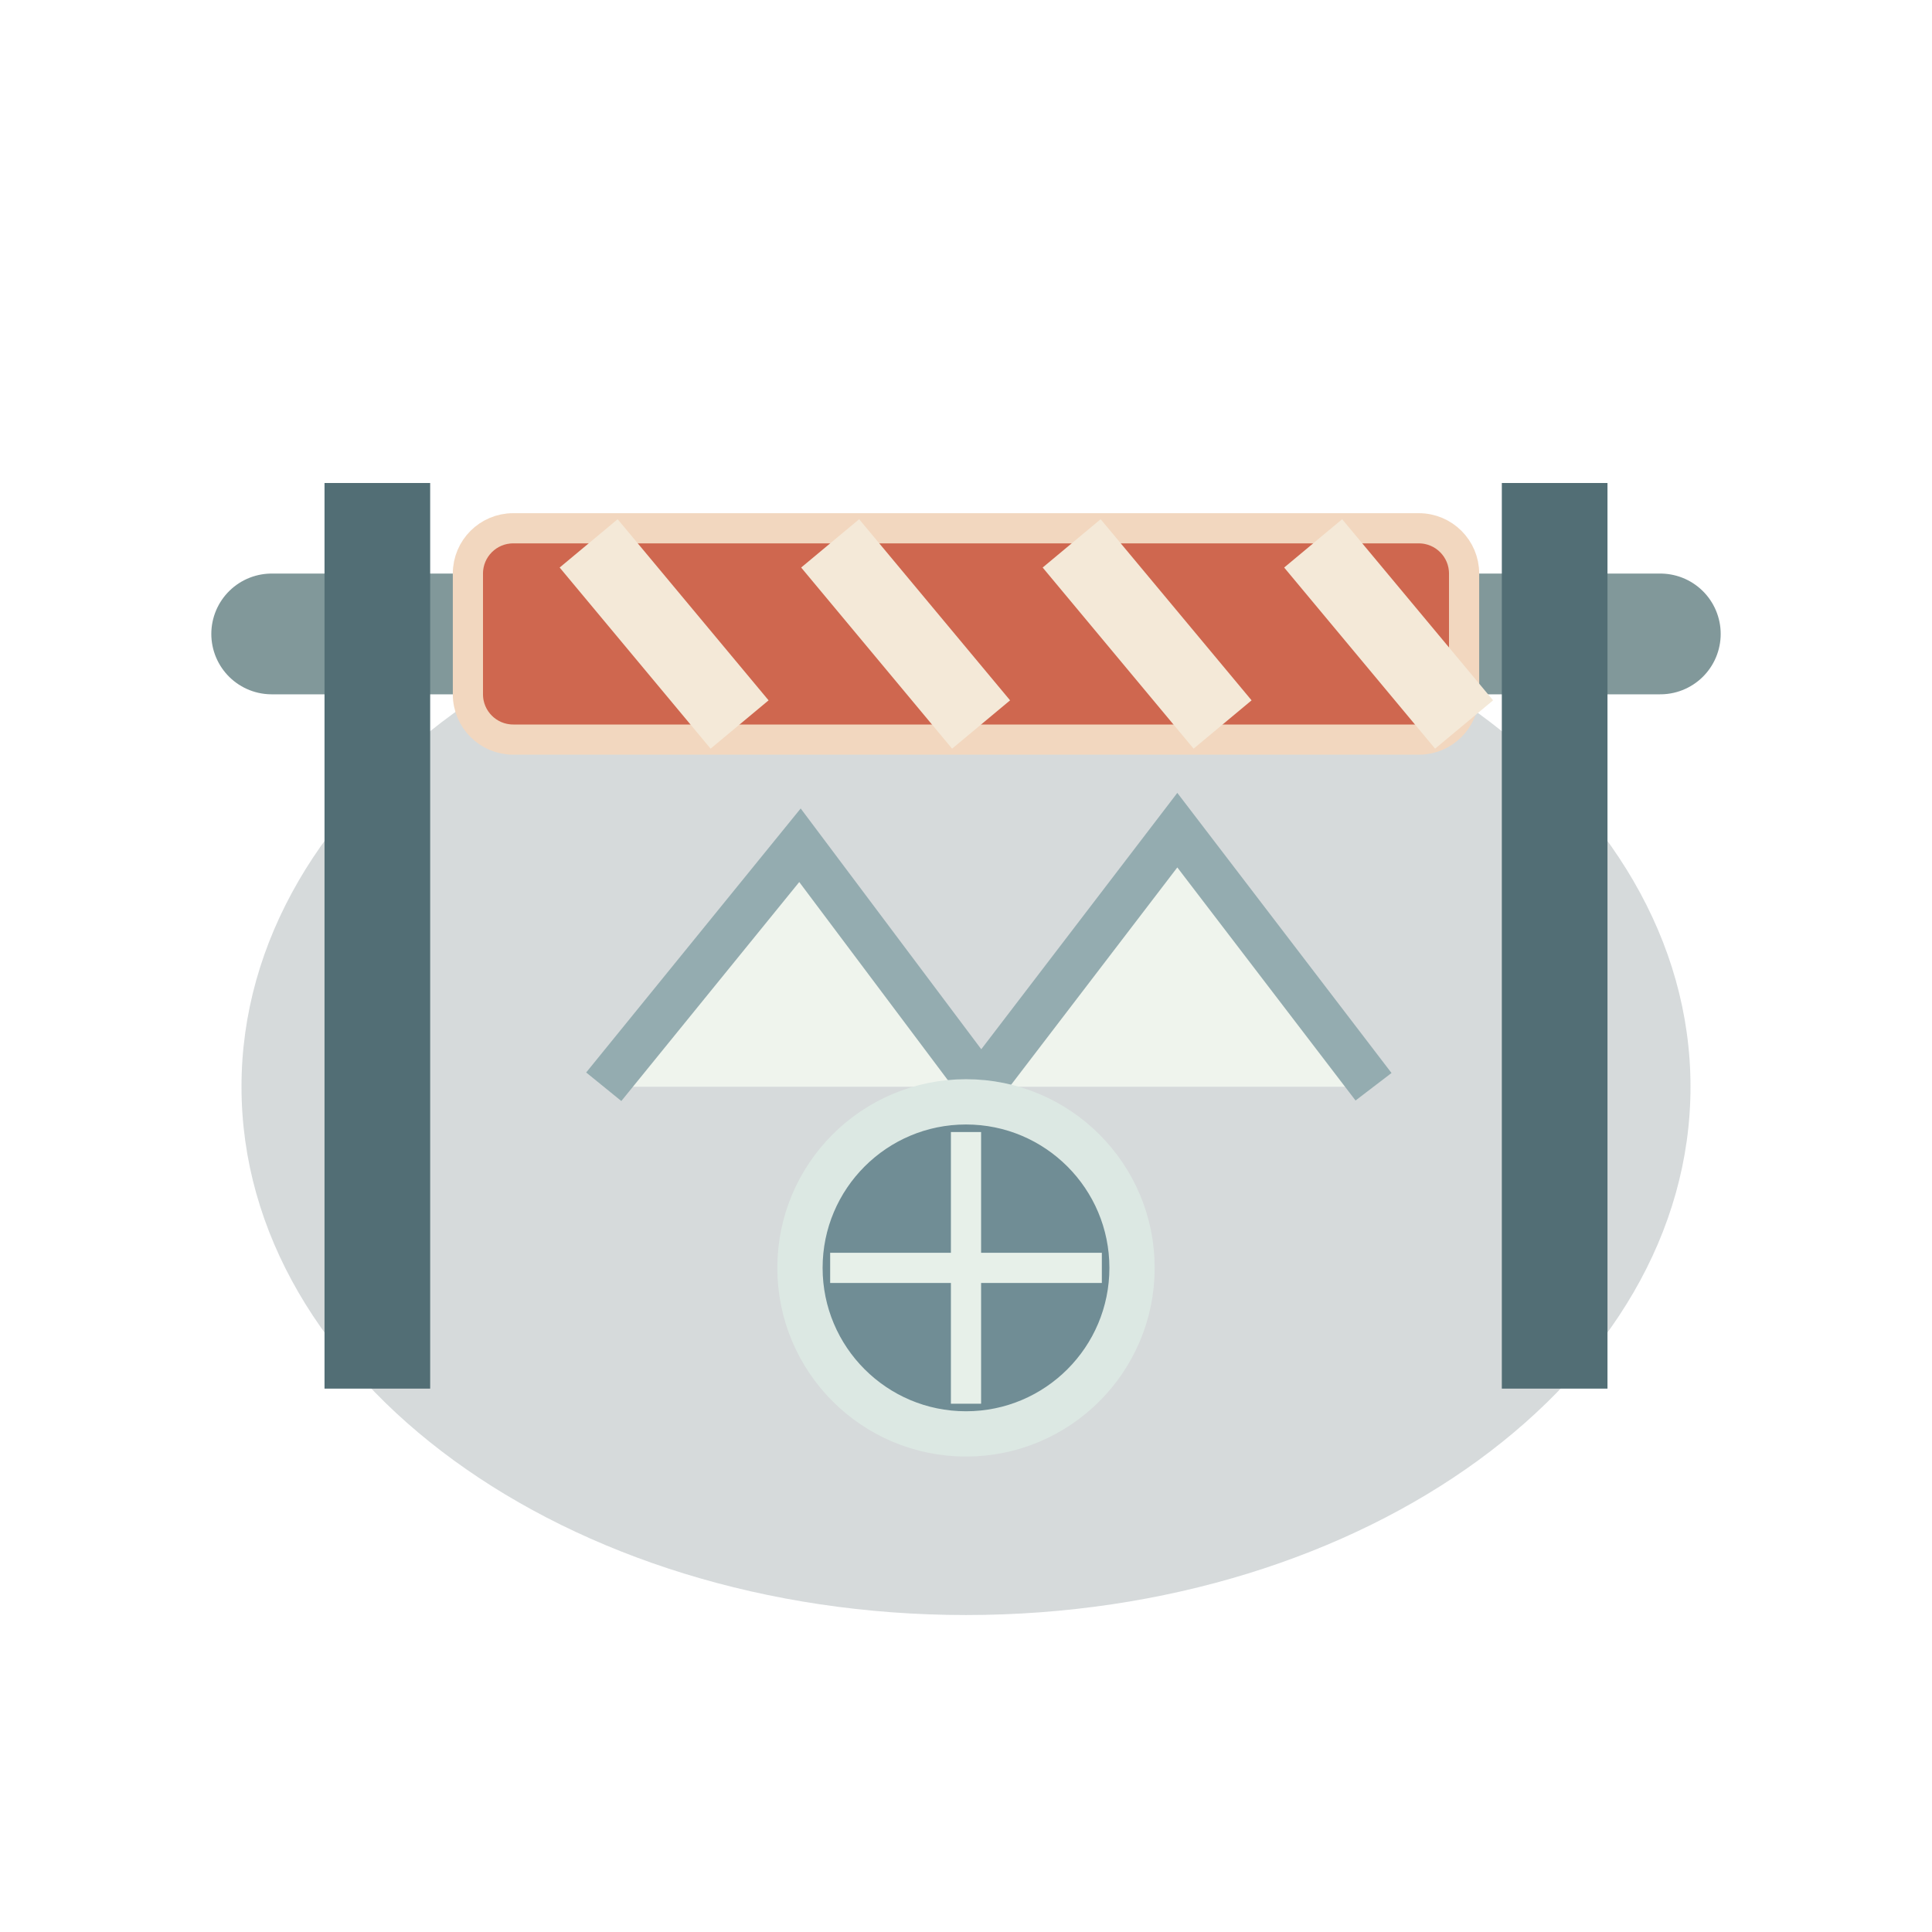
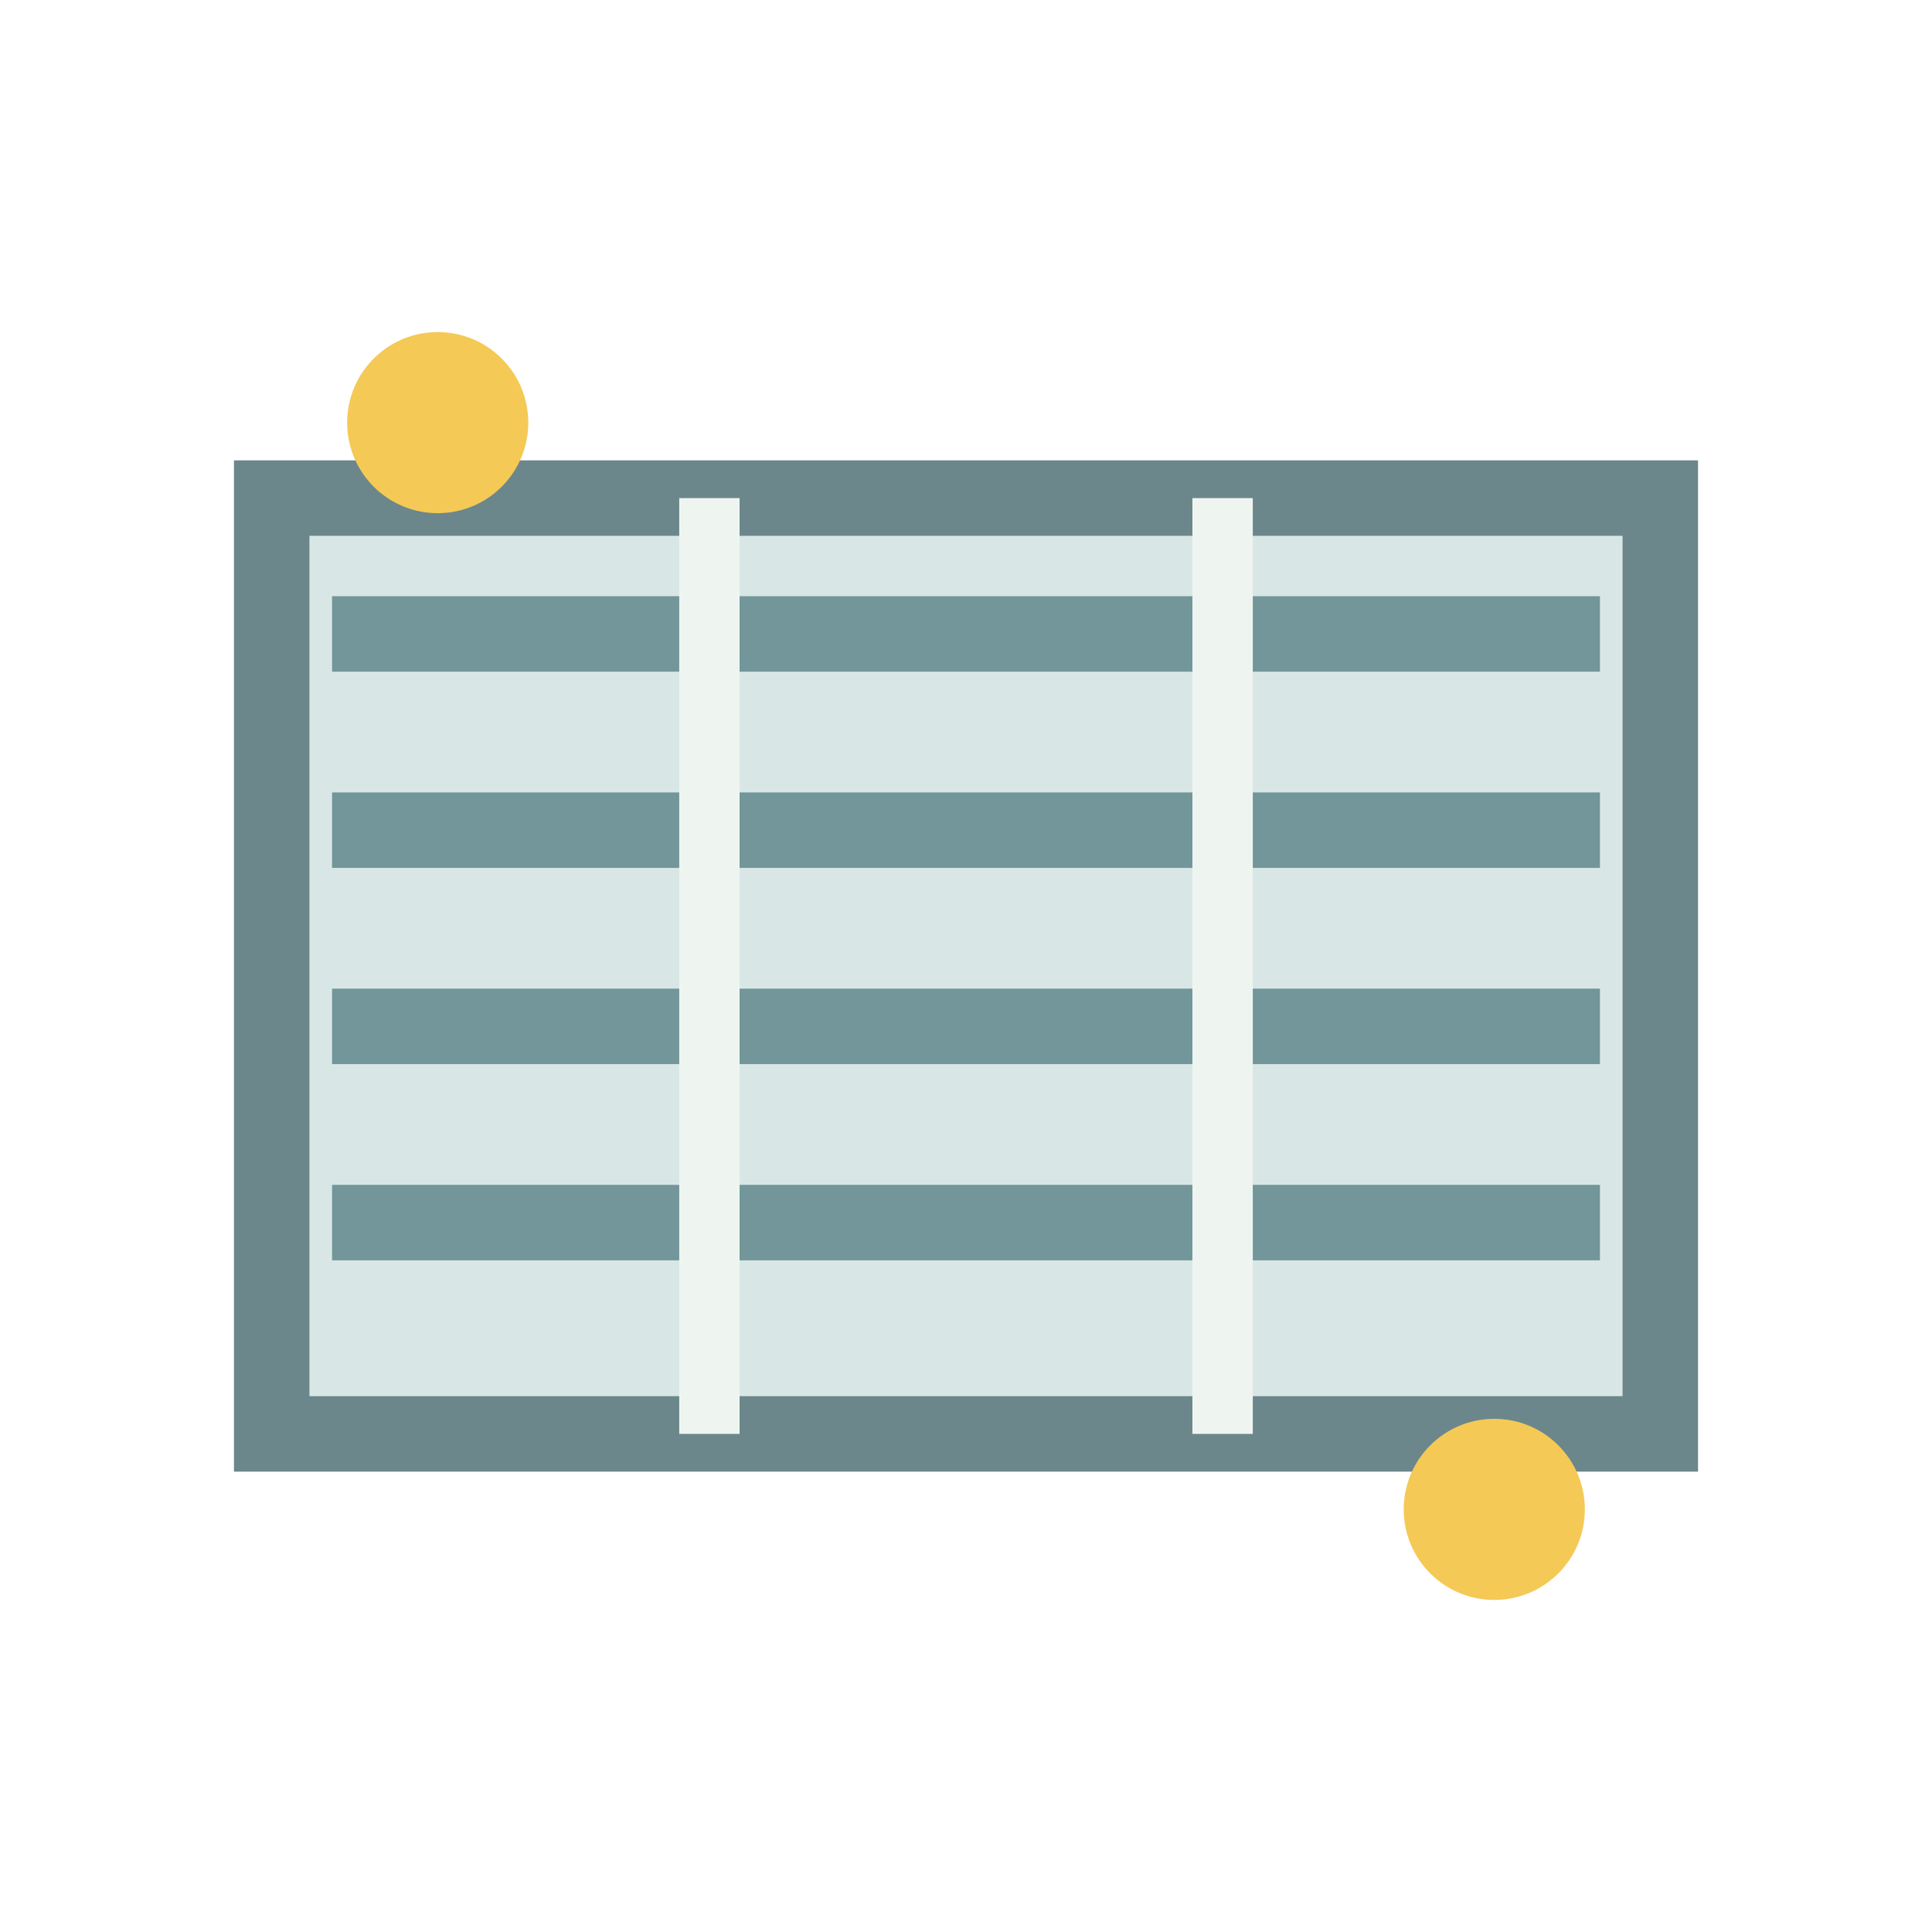
<svg xmlns="http://www.w3.org/2000/svg" width="128" height="128" viewBox="0 0 128 128">
-   <ellipse cx="64" cy="72" rx="48" ry="35" fill="#30454c" opacity=".2" />
-   <path d="M18 42H110" stroke="#81989a" stroke-width="8" stroke-linecap="round" />
-   <path d="M25 32V92M103 32V92" stroke="#526e75" stroke-width="7" />
-   <rect x="31" y="35" width="66" height="14" rx="3" fill="#cf674f" stroke="#f2d7bf" stroke-width="2" />
-   <path d="M39 36L49 48M55 36L65 48M71 36L81 48M87 36L97 48" stroke="#f4e9d8" stroke-width="5" />
-   <path d="M40 72L53 56L65 72L78 55L91 72" fill="#eff4ed" stroke="#94acb0" stroke-width="3" />
-   <circle cx="64" cy="84" r="11" fill="#708d95" stroke="#dce8e3" stroke-width="3" />
-   <path d="M64 75V93M55 84H73" stroke="#e7f0e9" stroke-width="2" />
+   <path d="M18 33H110V95H18Z" fill="#d8e7e5" stroke="#6b878b" stroke-width="5" />
+   <path d="M22 42H106M22 55H106M22 68H106M22 81H106" stroke="#72969a" stroke-width="5" />
+   <path d="M47 33V95M81 33V95" stroke="#eef5f0" stroke-width="4" />
+   <circle cx="29" cy="28" r="6" fill="#f4c955" />
+   <circle cx="99" cy="100" r="6" fill="#f4c955" />
</svg>
